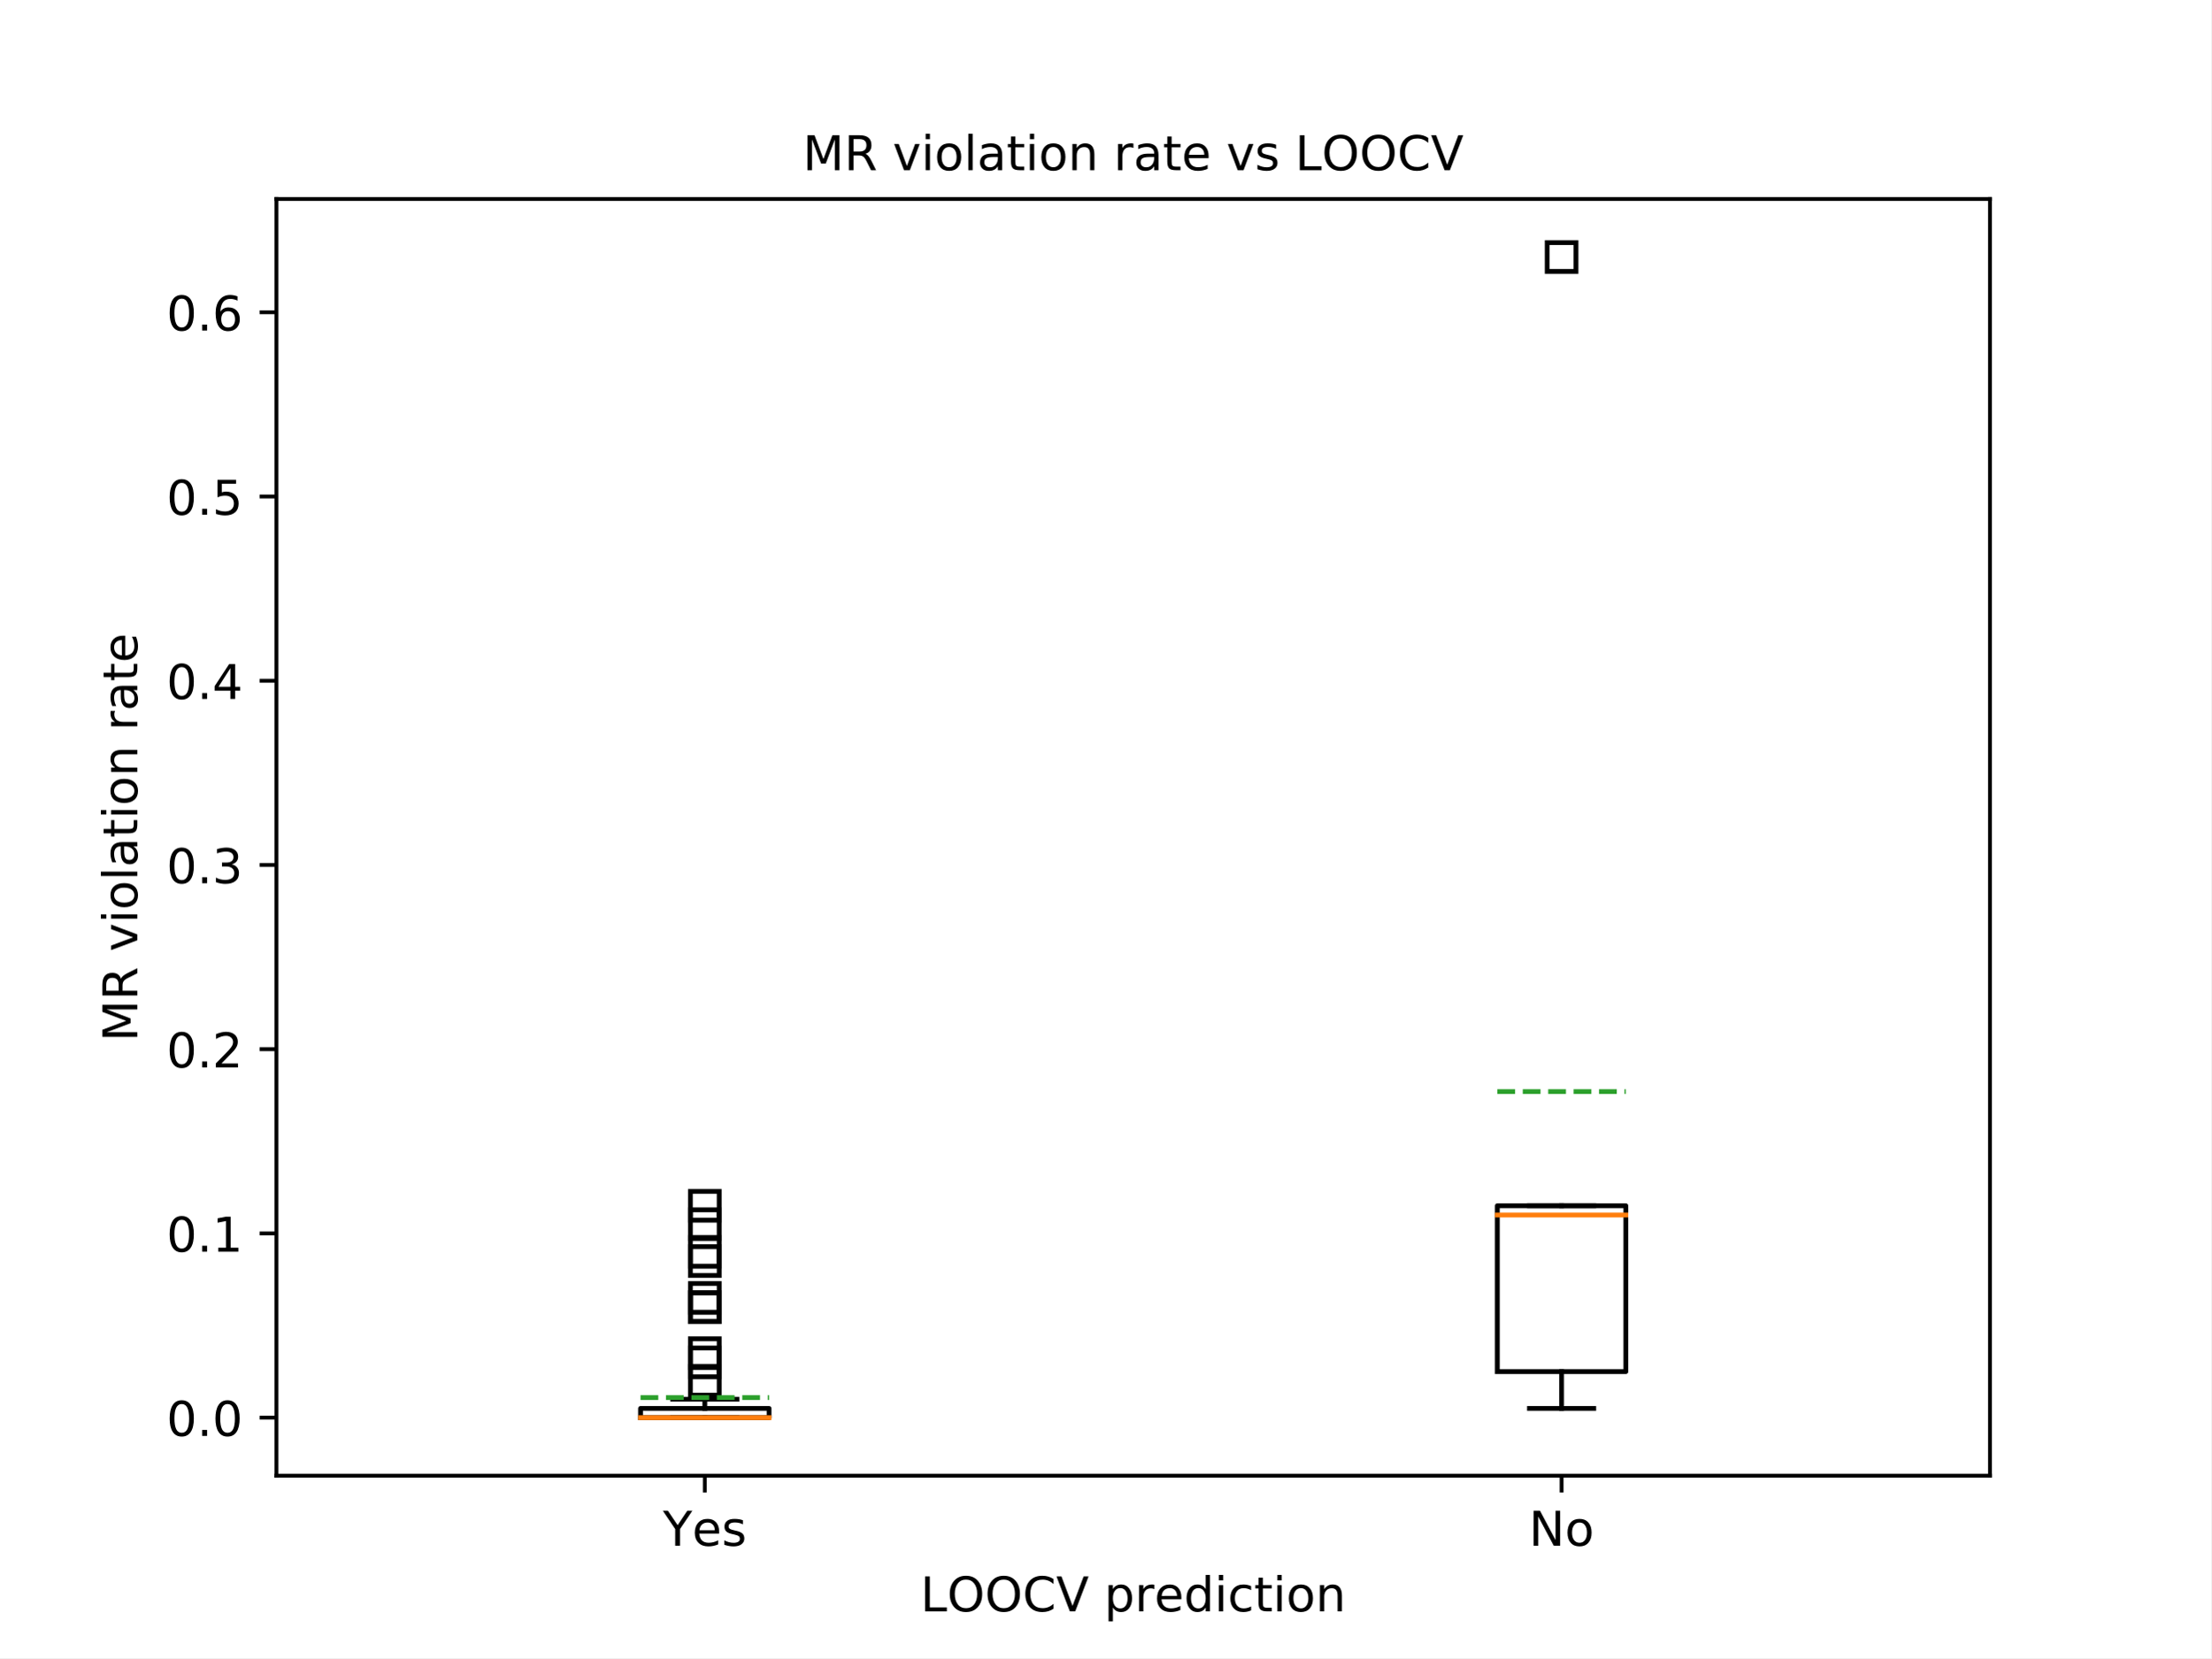
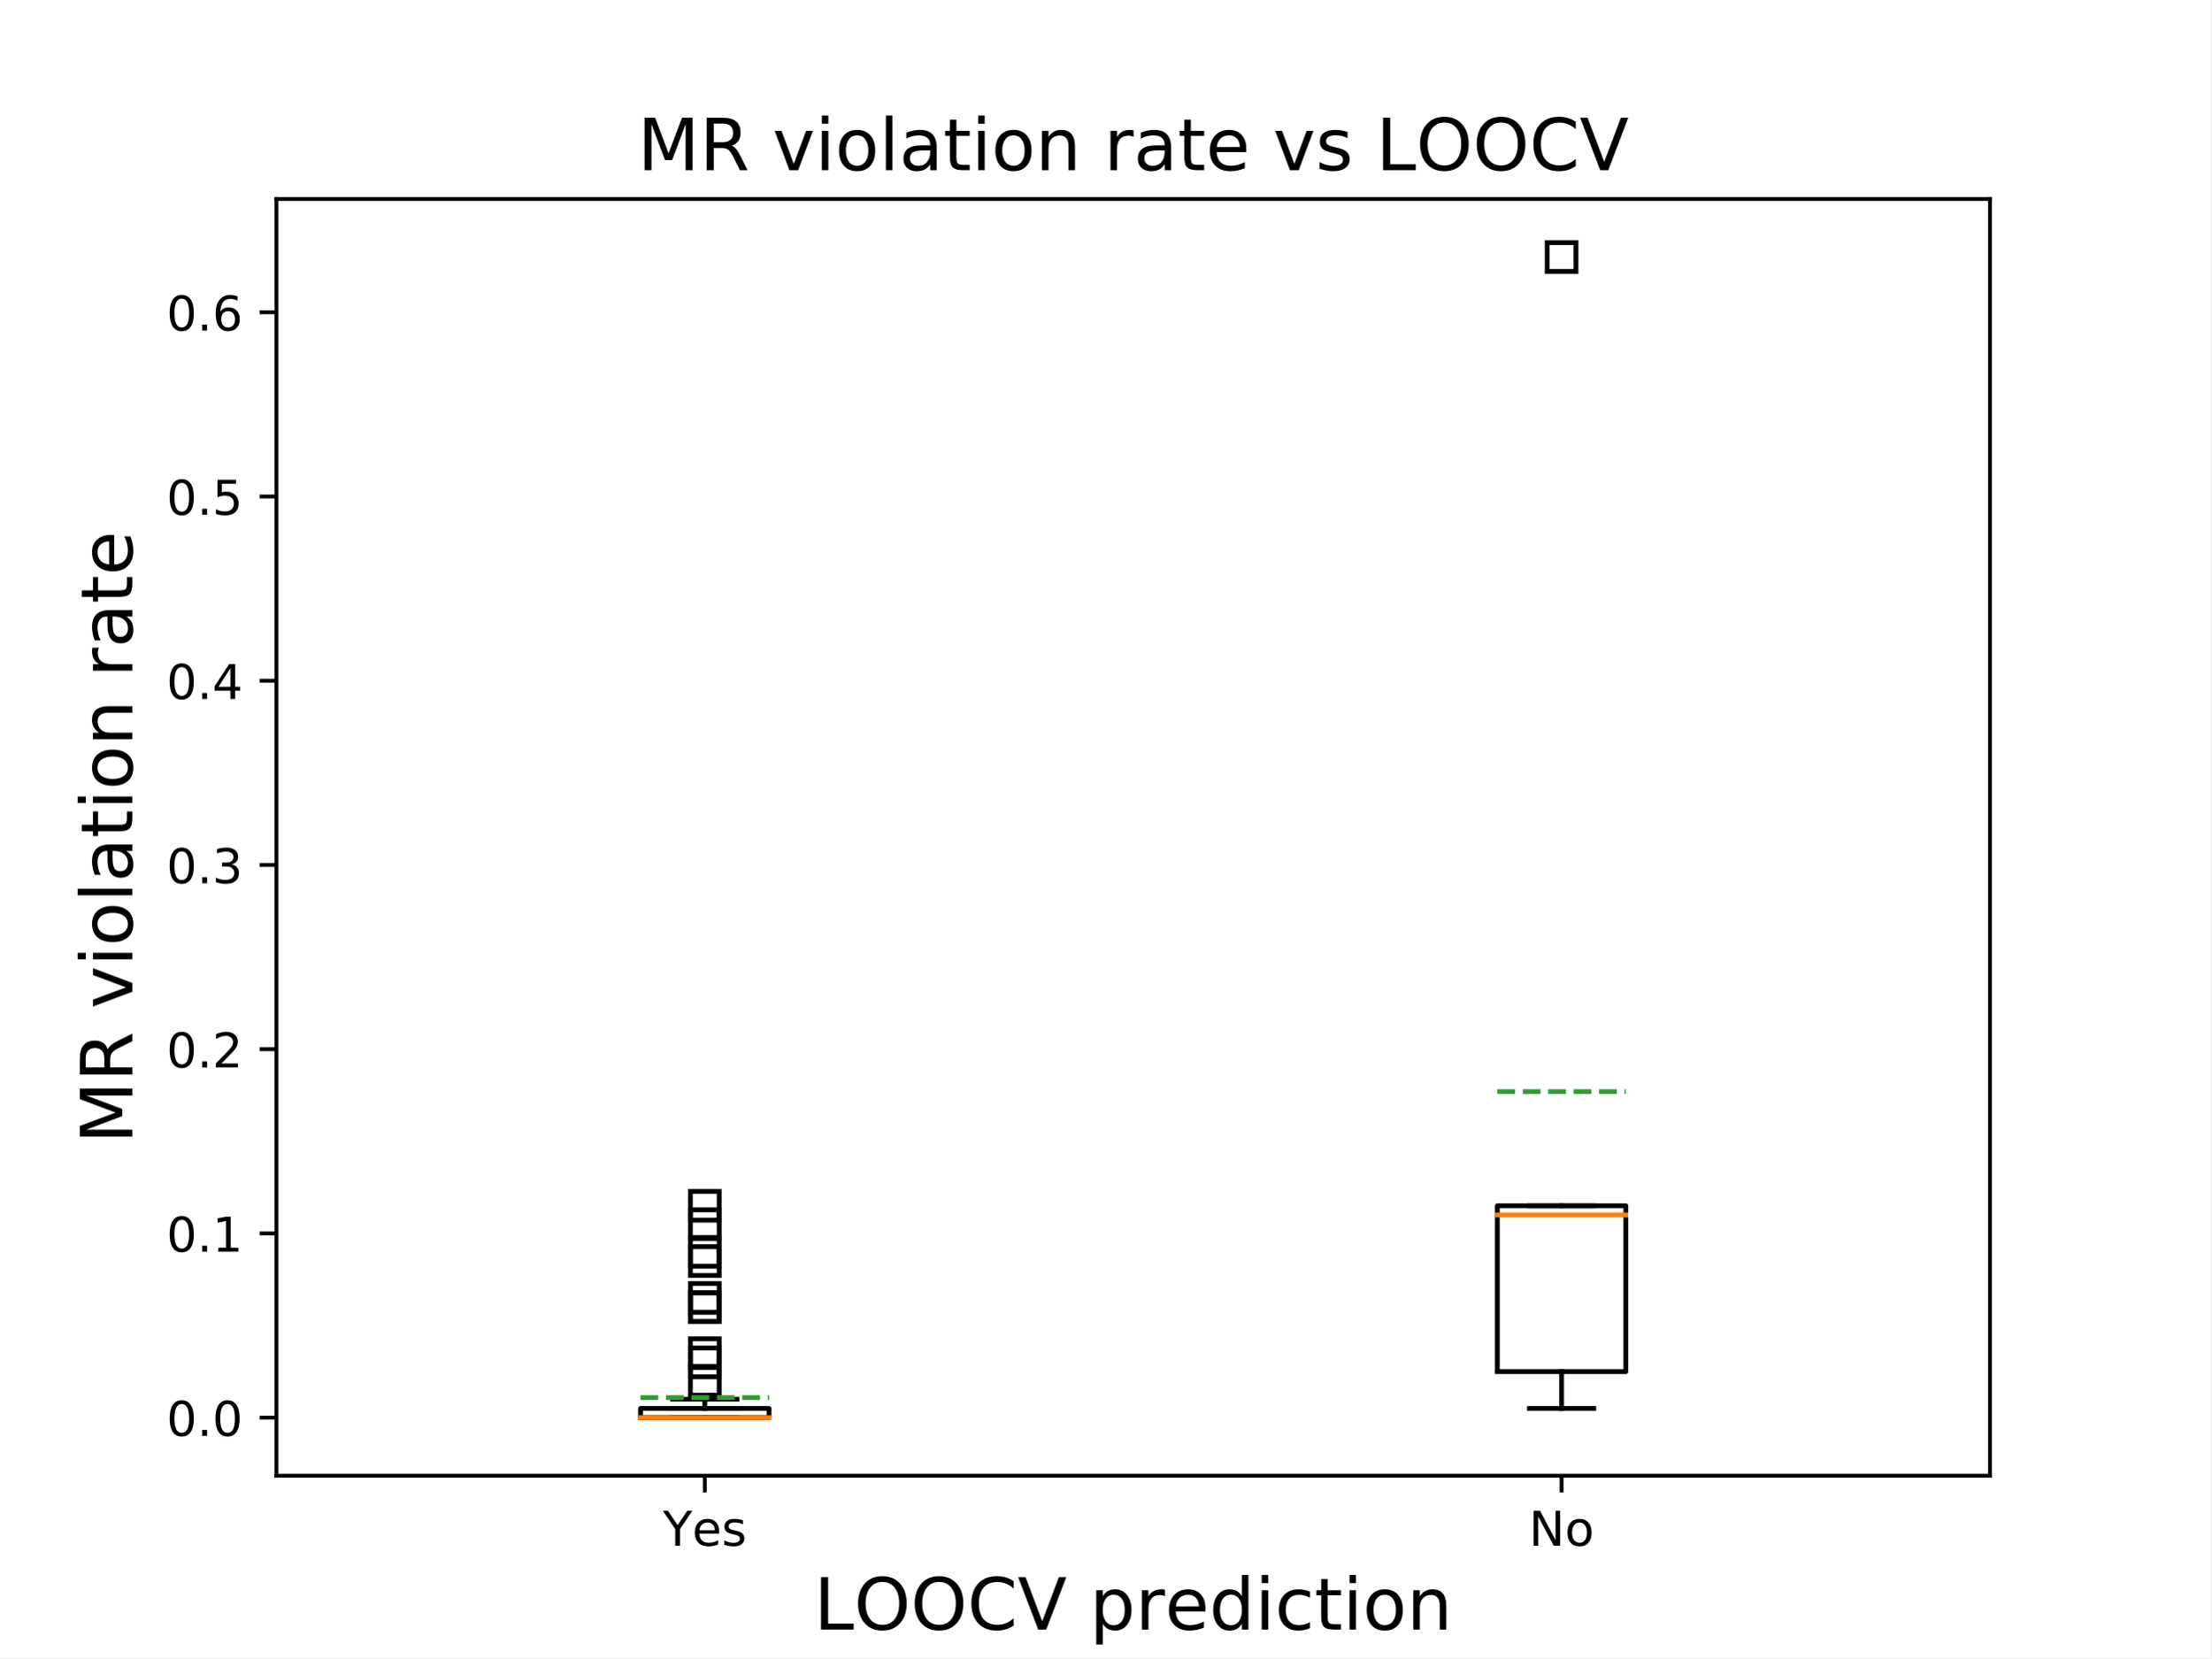
<svg xmlns="http://www.w3.org/2000/svg" xmlns:xlink="http://www.w3.org/1999/xlink" height="345.6pt" version="1.1" viewBox="0 0 460.8 345.6" width="460.8pt">
  <defs>
    <style type="text/css">
*{stroke-linecap:butt;stroke-linejoin:round;}
  </style>
  </defs>
  <g id="figure_1">
    <g id="patch_1">
      <path d="M 0 345.6  L 460.8 345.6  L 460.8 0  L 0 0  z " style="fill:#ffffff;" />
    </g>
    <g id="axes_1">
      <g id="patch_2">
        <path d="M 57.6 307.584  L 414.72 307.584  L 414.72 41.472  L 57.6 41.472  z " style="fill:#ffffff;" />
      </g>
      <g id="matplotlib.axis_1">
        <g id="xtick_1">
          <g id="line2d_1">
            <defs>
-               <path d="M 0 0  L 0 3.5  " id="m491b4ad032" style="stroke:#000000;stroke-width:0.8;" />
-             </defs>
-             <g>
-               <use style="stroke:#000000;stroke-width:0.8;" x="146.88" xlink:href="#m491b4ad032" y="307.584" />
+               <path d="M 0 0  L 0 3.5  " id="mc236a5f8e8" style="stroke:#000000;stroke-width:0.8;" />
+             </defs>
+             <g>
+               <use style="stroke:#000000;stroke-width:0.8;" x="146.88" xlink:href="#mc236a5f8e8" y="307.584" />
            </g>
          </g>
          <g id="text_1">
            <defs>
              <path d="M -0.203 72.906  L 10.406 72.906  L 30.609 42.922  L 50.688 72.906  L 61.281 72.906  L 35.5 34.719  L 35.5 0  L 25.594 0  L 25.594 34.719  z " id="DejaVuSans-89" />
              <path d="M 56.203 29.594  L 56.203 25.203  L 14.891 25.203  Q 15.484 15.922 20.484 11.062  Q 25.484 6.203 34.422 6.203  Q 39.594 6.203 44.453 7.469  Q 49.312 8.734 54.109 11.281  L 54.109 2.781  Q 49.266 0.734 44.188 -0.344  Q 39.109 -1.422 33.891 -1.422  Q 20.797 -1.422 13.156 6.188  Q 5.516 13.812 5.516 26.812  Q 5.516 40.234 12.766 48.109  Q 20.016 56 32.328 56  Q 43.359 56 49.781 48.891  Q 56.203 41.797 56.203 29.594  z M 47.219 32.234  Q 47.125 39.594 43.094 43.984  Q 39.062 48.391 32.422 48.391  Q 24.906 48.391 20.391 44.141  Q 15.875 39.891 15.188 32.172  z " id="DejaVuSans-101" />
              <path d="M 44.281 53.078  L 44.281 44.578  Q 40.484 46.531 36.375 47.5  Q 32.281 48.484 27.875 48.484  Q 21.188 48.484 17.844 46.438  Q 14.5 44.391 14.5 40.281  Q 14.5 37.156 16.891 35.375  Q 19.281 33.594 26.516 31.984  L 29.594 31.297  Q 39.156 29.25 43.188 25.516  Q 47.219 21.781 47.219 15.094  Q 47.219 7.469 41.188 3.016  Q 35.156 -1.422 24.609 -1.422  Q 20.219 -1.422 15.453 -0.562  Q 10.688 0.297 5.422 2  L 5.422 11.281  Q 10.406 8.688 15.234 7.391  Q 20.062 6.109 24.812 6.109  Q 31.156 6.109 34.562 8.281  Q 37.984 10.453 37.984 14.406  Q 37.984 18.062 35.516 20.016  Q 33.062 21.969 24.703 23.781  L 21.578 24.516  Q 13.234 26.266 9.516 29.906  Q 5.812 33.547 5.812 39.891  Q 5.812 47.609 11.281 51.797  Q 16.75 56 26.812 56  Q 31.781 56 36.172 55.266  Q 40.578 54.547 44.281 53.078  z " id="DejaVuSans-115" />
            </defs>
            <g transform="translate(138.155 322.1824)scale(0.1 -0.1)">
              <use xlink:href="#DejaVuSans-89" />
              <use x="60.881" xlink:href="#DejaVuSans-101" />
              <use x="122.404" xlink:href="#DejaVuSans-115" />
            </g>
          </g>
        </g>
        <g id="xtick_2">
          <g id="line2d_2">
            <g>
-               <use style="stroke:#000000;stroke-width:0.8;" x="325.44" xlink:href="#m491b4ad032" y="307.584" />
+               <use style="stroke:#000000;stroke-width:0.8;" x="325.44" xlink:href="#mc236a5f8e8" y="307.584" />
            </g>
          </g>
          <g id="text_2">
            <defs>
              <path d="M 9.812 72.906  L 23.094 72.906  L 55.422 11.922  L 55.422 72.906  L 64.984 72.906  L 64.984 0  L 51.703 0  L 19.391 60.984  L 19.391 0  L 9.812 0  z " id="DejaVuSans-78" />
              <path d="M 30.609 48.391  Q 23.391 48.391 19.188 42.75  Q 14.984 37.109 14.984 27.297  Q 14.984 17.484 19.156 11.844  Q 23.344 6.203 30.609 6.203  Q 37.797 6.203 41.984 11.859  Q 46.188 17.531 46.188 27.297  Q 46.188 37.016 41.984 42.703  Q 37.797 48.391 30.609 48.391  z M 30.609 56  Q 42.328 56 49.016 48.375  Q 55.719 40.766 55.719 27.297  Q 55.719 13.875 49.016 6.219  Q 42.328 -1.422 30.609 -1.422  Q 18.844 -1.422 12.172 6.219  Q 5.516 13.875 5.516 27.297  Q 5.516 40.766 12.172 48.375  Q 18.844 56 30.609 56  z " id="DejaVuSans-111" />
            </defs>
            <g transform="translate(318.64 322.1824)scale(0.1 -0.1)">
              <use xlink:href="#DejaVuSans-78" />
              <use x="74.805" xlink:href="#DejaVuSans-111" />
            </g>
          </g>
        </g>
        <g id="text_3">
          <defs>
            <path d="M 9.812 72.906  L 19.672 72.906  L 19.672 8.297  L 55.172 8.297  L 55.172 0  L 9.812 0  z " id="DejaVuSans-76" />
            <path d="M 39.406 66.219  Q 28.656 66.219 22.328 58.203  Q 16.016 50.203 16.016 36.375  Q 16.016 22.609 22.328 14.594  Q 28.656 6.594 39.406 6.594  Q 50.141 6.594 56.422 14.594  Q 62.703 22.609 62.703 36.375  Q 62.703 50.203 56.422 58.203  Q 50.141 66.219 39.406 66.219  z M 39.406 74.219  Q 54.734 74.219 63.906 63.938  Q 73.094 53.656 73.094 36.375  Q 73.094 19.141 63.906 8.859  Q 54.734 -1.422 39.406 -1.422  Q 24.031 -1.422 14.812 8.828  Q 5.609 19.094 5.609 36.375  Q 5.609 53.656 14.812 63.938  Q 24.031 74.219 39.406 74.219  z " id="DejaVuSans-79" />
            <path d="M 64.406 67.281  L 64.406 56.891  Q 59.422 61.531 53.781 63.812  Q 48.141 66.109 41.797 66.109  Q 29.297 66.109 22.656 58.469  Q 16.016 50.828 16.016 36.375  Q 16.016 21.969 22.656 14.328  Q 29.297 6.688 41.797 6.688  Q 48.141 6.688 53.781 8.984  Q 59.422 11.281 64.406 15.922  L 64.406 5.609  Q 59.234 2.094 53.438 0.328  Q 47.656 -1.422 41.219 -1.422  Q 24.656 -1.422 15.125 8.703  Q 5.609 18.844 5.609 36.375  Q 5.609 53.953 15.125 64.078  Q 24.656 74.219 41.219 74.219  Q 47.75 74.219 53.531 72.484  Q 59.328 70.75 64.406 67.281  z " id="DejaVuSans-67" />
            <path d="M 28.609 0  L 0.781 72.906  L 11.078 72.906  L 34.188 11.531  L 57.328 72.906  L 67.578 72.906  L 39.797 0  z " id="DejaVuSans-86" />
            <path id="DejaVuSans-32" />
            <path d="M 18.109 8.203  L 18.109 -20.797  L 9.078 -20.797  L 9.078 54.688  L 18.109 54.688  L 18.109 46.391  Q 20.953 51.266 25.266 53.625  Q 29.594 56 35.594 56  Q 45.562 56 51.781 48.094  Q 58.016 40.188 58.016 27.297  Q 58.016 14.406 51.781 6.484  Q 45.562 -1.422 35.594 -1.422  Q 29.594 -1.422 25.266 0.953  Q 20.953 3.328 18.109 8.203  z M 48.688 27.297  Q 48.688 37.203 44.609 42.844  Q 40.531 48.484 33.406 48.484  Q 26.266 48.484 22.188 42.844  Q 18.109 37.203 18.109 27.297  Q 18.109 17.391 22.188 11.75  Q 26.266 6.109 33.406 6.109  Q 40.531 6.109 44.609 11.75  Q 48.688 17.391 48.688 27.297  z " id="DejaVuSans-112" />
            <path d="M 41.109 46.297  Q 39.594 47.172 37.812 47.578  Q 36.031 48 33.891 48  Q 26.266 48 22.188 43.047  Q 18.109 38.094 18.109 28.812  L 18.109 0  L 9.078 0  L 9.078 54.688  L 18.109 54.688  L 18.109 46.188  Q 20.953 51.172 25.484 53.578  Q 30.031 56 36.531 56  Q 37.453 56 38.578 55.875  Q 39.703 55.766 41.062 55.516  z " id="DejaVuSans-114" />
            <path d="M 45.406 46.391  L 45.406 75.984  L 54.391 75.984  L 54.391 0  L 45.406 0  L 45.406 8.203  Q 42.578 3.328 38.25 0.953  Q 33.938 -1.422 27.875 -1.422  Q 17.969 -1.422 11.734 6.484  Q 5.516 14.406 5.516 27.297  Q 5.516 40.188 11.734 48.094  Q 17.969 56 27.875 56  Q 33.938 56 38.25 53.625  Q 42.578 51.266 45.406 46.391  z M 14.797 27.297  Q 14.797 17.391 18.875 11.75  Q 22.953 6.109 30.078 6.109  Q 37.203 6.109 41.297 11.75  Q 45.406 17.391 45.406 27.297  Q 45.406 37.203 41.297 42.844  Q 37.203 48.484 30.078 48.484  Q 22.953 48.484 18.875 42.844  Q 14.797 37.203 14.797 27.297  z " id="DejaVuSans-100" />
            <path d="M 9.422 54.688  L 18.406 54.688  L 18.406 0  L 9.422 0  z M 9.422 75.984  L 18.406 75.984  L 18.406 64.594  L 9.422 64.594  z " id="DejaVuSans-105" />
            <path d="M 48.781 52.594  L 48.781 44.188  Q 44.969 46.297 41.141 47.344  Q 37.312 48.391 33.406 48.391  Q 24.656 48.391 19.812 42.844  Q 14.984 37.312 14.984 27.297  Q 14.984 17.281 19.812 11.734  Q 24.656 6.203 33.406 6.203  Q 37.312 6.203 41.141 7.25  Q 44.969 8.297 48.781 10.406  L 48.781 2.094  Q 45.016 0.344 40.984 -0.531  Q 36.969 -1.422 32.422 -1.422  Q 20.062 -1.422 12.781 6.344  Q 5.516 14.109 5.516 27.297  Q 5.516 40.672 12.859 48.328  Q 20.219 56 33.016 56  Q 37.156 56 41.109 55.141  Q 45.062 54.297 48.781 52.594  z " id="DejaVuSans-99" />
            <path d="M 18.312 70.219  L 18.312 54.688  L 36.812 54.688  L 36.812 47.703  L 18.312 47.703  L 18.312 18.016  Q 18.312 11.328 20.141 9.422  Q 21.969 7.516 27.594 7.516  L 36.812 7.516  L 36.812 0  L 27.594 0  Q 17.188 0 13.234 3.875  Q 9.281 7.766 9.281 18.016  L 9.281 47.703  L 2.688 47.703  L 2.688 54.688  L 9.281 54.688  L 9.281 70.219  z " id="DejaVuSans-116" />
            <path d="M 54.891 33.016  L 54.891 0  L 45.906 0  L 45.906 32.719  Q 45.906 40.484 42.875 44.328  Q 39.844 48.188 33.797 48.188  Q 26.516 48.188 22.312 43.547  Q 18.109 38.922 18.109 30.906  L 18.109 0  L 9.078 0  L 9.078 54.688  L 18.109 54.688  L 18.109 46.188  Q 21.344 51.125 25.703 53.562  Q 30.078 56 35.797 56  Q 45.219 56 50.047 50.172  Q 54.891 44.344 54.891 33.016  z " id="DejaVuSans-110" />
          </defs>
-           <g transform="translate(191.8092 335.8606)scale(0.1 -0.1)">
+           <g transform="translate(169.6338 339.6598)scale(0.15 -0.15)">
            <use xlink:href="#DejaVuSans-76" />
            <use x="55.666" xlink:href="#DejaVuSans-79" />
            <use x="134.377" xlink:href="#DejaVuSans-79" />
            <use x="213.088" xlink:href="#DejaVuSans-67" />
            <use x="282.912" xlink:href="#DejaVuSans-86" />
            <use x="351.32" xlink:href="#DejaVuSans-32" />
            <use x="383.107" xlink:href="#DejaVuSans-112" />
            <use x="446.584" xlink:href="#DejaVuSans-114" />
            <use x="487.666" xlink:href="#DejaVuSans-101" />
            <use x="549.189" xlink:href="#DejaVuSans-100" />
            <use x="612.666" xlink:href="#DejaVuSans-105" />
            <use x="640.449" xlink:href="#DejaVuSans-99" />
            <use x="695.43" xlink:href="#DejaVuSans-116" />
            <use x="734.639" xlink:href="#DejaVuSans-105" />
            <use x="762.422" xlink:href="#DejaVuSans-111" />
            <use x="823.604" xlink:href="#DejaVuSans-110" />
          </g>
        </g>
      </g>
      <g id="matplotlib.axis_2">
        <g id="ytick_1">
          <g id="line2d_3">
            <defs>
-               <path d="M 0 0  L -3.5 0  " id="mc7af48f644" style="stroke:#000000;stroke-width:0.8;" />
-             </defs>
-             <g>
-               <use style="stroke:#000000;stroke-width:0.8;" x="57.6" xlink:href="#mc7af48f644" y="295.488" />
+               <path d="M 0 0  L -3.5 0  " id="m93e08df330" style="stroke:#000000;stroke-width:0.8;" />
+             </defs>
+             <g>
+               <use style="stroke:#000000;stroke-width:0.8;" x="57.6" xlink:href="#m93e08df330" y="295.488" />
            </g>
          </g>
          <g id="text_4">
            <defs>
              <path d="M 31.781 66.406  Q 24.172 66.406 20.328 58.906  Q 16.5 51.422 16.5 36.375  Q 16.5 21.391 20.328 13.891  Q 24.172 6.391 31.781 6.391  Q 39.453 6.391 43.281 13.891  Q 47.125 21.391 47.125 36.375  Q 47.125 51.422 43.281 58.906  Q 39.453 66.406 31.781 66.406  z M 31.781 74.219  Q 44.047 74.219 50.516 64.516  Q 56.984 54.828 56.984 36.375  Q 56.984 17.969 50.516 8.266  Q 44.047 -1.422 31.781 -1.422  Q 19.531 -1.422 13.062 8.266  Q 6.594 17.969 6.594 36.375  Q 6.594 54.828 13.062 64.516  Q 19.531 74.219 31.781 74.219  z " id="DejaVuSans-48" />
              <path d="M 10.688 12.406  L 21 12.406  L 21 0  L 10.688 0  z " id="DejaVuSans-46" />
            </defs>
            <g transform="translate(34.69687 299.2872)scale(0.1 -0.1)">
              <use xlink:href="#DejaVuSans-48" />
              <use x="63.623" xlink:href="#DejaVuSans-46" />
              <use x="95.41" xlink:href="#DejaVuSans-48" />
            </g>
          </g>
        </g>
        <g id="ytick_2">
          <g id="line2d_4">
            <g>
-               <use style="stroke:#000000;stroke-width:0.8;" x="57.6" xlink:href="#mc7af48f644" y="257.088" />
+               <use style="stroke:#000000;stroke-width:0.8;" x="57.6" xlink:href="#m93e08df330" y="257.088" />
            </g>
          </g>
          <g id="text_5">
            <defs>
              <path d="M 12.406 8.297  L 28.516 8.297  L 28.516 63.922  L 10.984 60.406  L 10.984 69.391  L 28.422 72.906  L 38.281 72.906  L 38.281 8.297  L 54.391 8.297  L 54.391 0  L 12.406 0  z " id="DejaVuSans-49" />
            </defs>
            <g transform="translate(34.69687 260.8872)scale(0.1 -0.1)">
              <use xlink:href="#DejaVuSans-48" />
              <use x="63.623" xlink:href="#DejaVuSans-46" />
              <use x="95.41" xlink:href="#DejaVuSans-49" />
            </g>
          </g>
        </g>
        <g id="ytick_3">
          <g id="line2d_5">
            <g>
-               <use style="stroke:#000000;stroke-width:0.8;" x="57.6" xlink:href="#mc7af48f644" y="218.688" />
+               <use style="stroke:#000000;stroke-width:0.8;" x="57.6" xlink:href="#m93e08df330" y="218.688" />
            </g>
          </g>
          <g id="text_6">
            <defs>
              <path d="M 19.188 8.297  L 53.609 8.297  L 53.609 0  L 7.328 0  L 7.328 8.297  Q 12.938 14.109 22.625 23.891  Q 32.328 33.688 34.812 36.531  Q 39.547 41.844 41.422 45.531  Q 43.312 49.219 43.312 52.781  Q 43.312 58.594 39.234 62.25  Q 35.156 65.922 28.609 65.922  Q 23.969 65.922 18.812 64.312  Q 13.672 62.703 7.812 59.422  L 7.812 69.391  Q 13.766 71.781 18.938 73  Q 24.125 74.219 28.422 74.219  Q 39.75 74.219 46.484 68.547  Q 53.219 62.891 53.219 53.422  Q 53.219 48.922 51.531 44.891  Q 49.859 40.875 45.406 35.406  Q 44.188 33.984 37.641 27.219  Q 31.109 20.453 19.188 8.297  z " id="DejaVuSans-50" />
            </defs>
            <g transform="translate(34.69687 222.4872)scale(0.1 -0.1)">
              <use xlink:href="#DejaVuSans-48" />
              <use x="63.623" xlink:href="#DejaVuSans-46" />
              <use x="95.41" xlink:href="#DejaVuSans-50" />
            </g>
          </g>
        </g>
        <g id="ytick_4">
          <g id="line2d_6">
            <g>
-               <use style="stroke:#000000;stroke-width:0.8;" x="57.6" xlink:href="#mc7af48f644" y="180.288" />
+               <use style="stroke:#000000;stroke-width:0.8;" x="57.6" xlink:href="#m93e08df330" y="180.288" />
            </g>
          </g>
          <g id="text_7">
            <defs>
              <path d="M 40.578 39.312  Q 47.656 37.797 51.625 33  Q 55.609 28.219 55.609 21.188  Q 55.609 10.406 48.188 4.484  Q 40.766 -1.422 27.094 -1.422  Q 22.516 -1.422 17.656 -0.516  Q 12.797 0.391 7.625 2.203  L 7.625 11.719  Q 11.719 9.328 16.594 8.109  Q 21.484 6.891 26.812 6.891  Q 36.078 6.891 40.938 10.547  Q 45.797 14.203 45.797 21.188  Q 45.797 27.641 41.281 31.266  Q 36.766 34.906 28.719 34.906  L 20.219 34.906  L 20.219 43.016  L 29.109 43.016  Q 36.375 43.016 40.234 45.922  Q 44.094 48.828 44.094 54.297  Q 44.094 59.906 40.109 62.906  Q 36.141 65.922 28.719 65.922  Q 24.656 65.922 20.016 65.031  Q 15.375 64.156 9.812 62.312  L 9.812 71.094  Q 15.438 72.656 20.344 73.438  Q 25.25 74.219 29.594 74.219  Q 40.828 74.219 47.359 69.109  Q 53.906 64.016 53.906 55.328  Q 53.906 49.266 50.438 45.094  Q 46.969 40.922 40.578 39.312  z " id="DejaVuSans-51" />
            </defs>
            <g transform="translate(34.69687 184.0872)scale(0.1 -0.1)">
              <use xlink:href="#DejaVuSans-48" />
              <use x="63.623" xlink:href="#DejaVuSans-46" />
              <use x="95.41" xlink:href="#DejaVuSans-51" />
            </g>
          </g>
        </g>
        <g id="ytick_5">
          <g id="line2d_7">
            <g>
-               <use style="stroke:#000000;stroke-width:0.8;" x="57.6" xlink:href="#mc7af48f644" y="141.888" />
+               <use style="stroke:#000000;stroke-width:0.8;" x="57.6" xlink:href="#m93e08df330" y="141.888" />
            </g>
          </g>
          <g id="text_8">
            <defs>
              <path d="M 37.797 64.312  L 12.891 25.391  L 37.797 25.391  z M 35.203 72.906  L 47.609 72.906  L 47.609 25.391  L 58.016 25.391  L 58.016 17.188  L 47.609 17.188  L 47.609 0  L 37.797 0  L 37.797 17.188  L 4.891 17.188  L 4.891 26.703  z " id="DejaVuSans-52" />
            </defs>
            <g transform="translate(34.69687 145.6872)scale(0.1 -0.1)">
              <use xlink:href="#DejaVuSans-48" />
              <use x="63.623" xlink:href="#DejaVuSans-46" />
              <use x="95.41" xlink:href="#DejaVuSans-52" />
            </g>
          </g>
        </g>
        <g id="ytick_6">
          <g id="line2d_8">
            <g>
-               <use style="stroke:#000000;stroke-width:0.8;" x="57.6" xlink:href="#mc7af48f644" y="103.488" />
+               <use style="stroke:#000000;stroke-width:0.8;" x="57.6" xlink:href="#m93e08df330" y="103.488" />
            </g>
          </g>
          <g id="text_9">
            <defs>
              <path d="M 10.797 72.906  L 49.516 72.906  L 49.516 64.594  L 19.828 64.594  L 19.828 46.734  Q 21.969 47.469 24.109 47.828  Q 26.266 48.188 28.422 48.188  Q 40.625 48.188 47.75 41.5  Q 54.891 34.812 54.891 23.391  Q 54.891 11.625 47.562 5.094  Q 40.234 -1.422 26.906 -1.422  Q 22.312 -1.422 17.547 -0.641  Q 12.797 0.141 7.719 1.703  L 7.719 11.625  Q 12.109 9.234 16.797 8.062  Q 21.484 6.891 26.703 6.891  Q 35.156 6.891 40.078 11.328  Q 45.016 15.766 45.016 23.391  Q 45.016 31 40.078 35.438  Q 35.156 39.891 26.703 39.891  Q 22.75 39.891 18.812 39.016  Q 14.891 38.141 10.797 36.281  z " id="DejaVuSans-53" />
            </defs>
            <g transform="translate(34.69687 107.2872)scale(0.1 -0.1)">
              <use xlink:href="#DejaVuSans-48" />
              <use x="63.623" xlink:href="#DejaVuSans-46" />
              <use x="95.41" xlink:href="#DejaVuSans-53" />
            </g>
          </g>
        </g>
        <g id="ytick_7">
          <g id="line2d_9">
            <g>
-               <use style="stroke:#000000;stroke-width:0.8;" x="57.6" xlink:href="#mc7af48f644" y="65.088" />
+               <use style="stroke:#000000;stroke-width:0.8;" x="57.6" xlink:href="#m93e08df330" y="65.088" />
            </g>
          </g>
          <g id="text_10">
            <defs>
              <path d="M 33.016 40.375  Q 26.375 40.375 22.484 35.828  Q 18.609 31.297 18.609 23.391  Q 18.609 15.531 22.484 10.953  Q 26.375 6.391 33.016 6.391  Q 39.656 6.391 43.531 10.953  Q 47.406 15.531 47.406 23.391  Q 47.406 31.297 43.531 35.828  Q 39.656 40.375 33.016 40.375  z M 52.594 71.297  L 52.594 62.312  Q 48.875 64.062 45.094 64.984  Q 41.312 65.922 37.594 65.922  Q 27.828 65.922 22.672 59.328  Q 17.531 52.734 16.797 39.406  Q 19.672 43.656 24.016 45.922  Q 28.375 48.188 33.594 48.188  Q 44.578 48.188 50.953 41.516  Q 57.328 34.859 57.328 23.391  Q 57.328 12.156 50.688 5.359  Q 44.047 -1.422 33.016 -1.422  Q 20.359 -1.422 13.672 8.266  Q 6.984 17.969 6.984 36.375  Q 6.984 53.656 15.188 63.938  Q 23.391 74.219 37.203 74.219  Q 40.922 74.219 44.703 73.484  Q 48.484 72.75 52.594 71.297  z " id="DejaVuSans-54" />
            </defs>
            <g transform="translate(34.69687 68.88722)scale(0.1 -0.1)">
              <use xlink:href="#DejaVuSans-48" />
              <use x="63.623" xlink:href="#DejaVuSans-46" />
              <use x="95.41" xlink:href="#DejaVuSans-54" />
            </g>
          </g>
        </g>
        <g id="text_11">
          <defs>
            <path d="M 9.812 72.906  L 24.516 72.906  L 43.109 23.297  L 61.812 72.906  L 76.516 72.906  L 76.516 0  L 66.891 0  L 66.891 64.016  L 48.094 14.016  L 38.188 14.016  L 19.391 64.016  L 19.391 0  L 9.812 0  z " id="DejaVuSans-77" />
            <path d="M 44.391 34.188  Q 47.562 33.109 50.562 29.594  Q 53.562 26.078 56.594 19.922  L 66.609 0  L 56 0  L 46.688 18.703  Q 43.062 26.031 39.672 28.422  Q 36.281 30.812 30.422 30.812  L 19.672 30.812  L 19.672 0  L 9.812 0  L 9.812 72.906  L 32.078 72.906  Q 44.578 72.906 50.734 67.672  Q 56.891 62.453 56.891 51.906  Q 56.891 45.016 53.688 40.469  Q 50.484 35.938 44.391 34.188  z M 19.672 64.797  L 19.672 38.922  L 32.078 38.922  Q 39.203 38.922 42.844 42.219  Q 46.484 45.516 46.484 51.906  Q 46.484 58.297 42.844 61.547  Q 39.203 64.797 32.078 64.797  z " id="DejaVuSans-82" />
            <path d="M 2.984 54.688  L 12.5 54.688  L 29.594 8.797  L 46.688 54.688  L 56.203 54.688  L 35.688 0  L 23.484 0  z " id="DejaVuSans-118" />
            <path d="M 9.422 75.984  L 18.406 75.984  L 18.406 0  L 9.422 0  z " id="DejaVuSans-108" />
            <path d="M 34.281 27.484  Q 23.391 27.484 19.188 25  Q 14.984 22.516 14.984 16.5  Q 14.984 11.719 18.141 8.906  Q 21.297 6.109 26.703 6.109  Q 34.188 6.109 38.703 11.406  Q 43.219 16.703 43.219 25.484  L 43.219 27.484  z M 52.203 31.203  L 52.203 0  L 43.219 0  L 43.219 8.297  Q 40.141 3.328 35.547 0.953  Q 30.953 -1.422 24.312 -1.422  Q 15.922 -1.422 10.953 3.297  Q 6 8.016 6 15.922  Q 6 25.141 12.172 29.828  Q 18.359 34.516 30.609 34.516  L 43.219 34.516  L 43.219 35.406  Q 43.219 41.609 39.141 45  Q 35.062 48.391 27.688 48.391  Q 23 48.391 18.547 47.266  Q 14.109 46.141 10.016 43.891  L 10.016 52.203  Q 14.938 54.109 19.578 55.047  Q 24.219 56 28.609 56  Q 40.484 56 46.344 49.844  Q 52.203 43.703 52.203 31.203  z " id="DejaVuSans-97" />
          </defs>
-           <g transform="translate(28.61719 217.0889)rotate(-90)scale(0.1 -0.1)">
+           <g transform="translate(27.57734 238.3694)rotate(-90)scale(0.15 -0.15)">
            <use xlink:href="#DejaVuSans-77" />
            <use x="86.279" xlink:href="#DejaVuSans-82" />
            <use x="155.762" xlink:href="#DejaVuSans-32" />
            <use x="187.549" xlink:href="#DejaVuSans-118" />
            <use x="246.729" xlink:href="#DejaVuSans-105" />
            <use x="274.512" xlink:href="#DejaVuSans-111" />
            <use x="335.693" xlink:href="#DejaVuSans-108" />
            <use x="363.477" xlink:href="#DejaVuSans-97" />
            <use x="424.756" xlink:href="#DejaVuSans-116" />
            <use x="463.965" xlink:href="#DejaVuSans-105" />
            <use x="491.748" xlink:href="#DejaVuSans-111" />
            <use x="552.93" xlink:href="#DejaVuSans-110" />
            <use x="616.309" xlink:href="#DejaVuSans-32" />
            <use x="648.096" xlink:href="#DejaVuSans-114" />
            <use x="689.209" xlink:href="#DejaVuSans-97" />
            <use x="750.488" xlink:href="#DejaVuSans-116" />
            <use x="789.697" xlink:href="#DejaVuSans-101" />
          </g>
        </g>
      </g>
      <g id="line2d_10">
-         <path clip-path="url(#p9c3e8bdcb1)" d="M 133.488 295.488  L 160.272 295.488  L 160.272 293.568  L 133.488 293.568  L 133.488 295.488  " style="fill:none;stroke:#000000;stroke-linecap:square;" />
+         <path clip-path="url(#p9df407656d)" d="M 133.488 295.488  L 160.272 295.488  L 160.272 293.568  L 133.488 293.568  L 133.488 295.488  " style="fill:none;stroke:#000000;stroke-linecap:square;" />
      </g>
      <g id="line2d_11">
-         <path clip-path="url(#p9c3e8bdcb1)" d="M 146.88 295.488  L 146.88 295.488  " style="fill:none;stroke:#000000;stroke-linecap:square;" />
+         <path clip-path="url(#p9df407656d)" d="M 146.88 295.488  L 146.88 295.488  " style="fill:none;stroke:#000000;stroke-linecap:square;" />
      </g>
      <g id="line2d_12">
-         <path clip-path="url(#p9c3e8bdcb1)" d="M 146.88 293.568  L 146.88 291.648  " style="fill:none;stroke:#000000;stroke-linecap:square;" />
+         <path clip-path="url(#p9df407656d)" d="M 146.88 293.568  L 146.88 291.648  " style="fill:none;stroke:#000000;stroke-linecap:square;" />
      </g>
      <g id="line2d_13">
-         <path clip-path="url(#p9c3e8bdcb1)" d="M 140.184 295.488  L 153.576 295.488  " style="fill:none;stroke:#000000;stroke-linecap:square;" />
+         <path clip-path="url(#p9df407656d)" d="M 140.184 295.488  L 153.576 295.488  " style="fill:none;stroke:#000000;stroke-linecap:square;" />
      </g>
      <g id="line2d_14">
-         <path clip-path="url(#p9c3e8bdcb1)" d="M 140.184 291.648  L 153.576 291.648  " style="fill:none;stroke:#000000;stroke-linecap:square;" />
+         <path clip-path="url(#p9df407656d)" d="M 140.184 291.648  L 153.576 291.648  " style="fill:none;stroke:#000000;stroke-linecap:square;" />
      </g>
      <g id="line2d_15">
        <defs>
-           <path d="M -3 3  L 3 3  L 3 -3  L -3 -3  z " id="m7ab902f7da" style="stroke:#000000;stroke-linejoin:miter;" />
+           <path d="M -3 3  L 3 3  L 3 -3  L -3 -3  z " id="me176f55ab8" style="stroke:#000000;stroke-linejoin:miter;" />
        </defs>
-         <g clip-path="url(#p9c3e8bdcb1)">
-           <use style="fill-opacity:0;stroke:#000000;stroke-linejoin:miter;" x="146.88" xlink:href="#m7ab902f7da" y="282.048" />
-           <use style="fill-opacity:0;stroke:#000000;stroke-linejoin:miter;" x="146.88" xlink:href="#m7ab902f7da" y="272.448" />
-           <use style="fill-opacity:0;stroke:#000000;stroke-linejoin:miter;" x="146.88" xlink:href="#m7ab902f7da" y="251.328" />
-           <use style="fill-opacity:0;stroke:#000000;stroke-linejoin:miter;" x="146.88" xlink:href="#m7ab902f7da" y="262.848" />
-           <use style="fill-opacity:0;stroke:#000000;stroke-linejoin:miter;" x="146.88" xlink:href="#m7ab902f7da" y="287.808" />
-           <use style="fill-opacity:0;stroke:#000000;stroke-linejoin:miter;" x="146.88" xlink:href="#m7ab902f7da" y="255.168" />
-           <use style="fill-opacity:0;stroke:#000000;stroke-linejoin:miter;" x="146.88" xlink:href="#m7ab902f7da" y="283.968" />
-           <use style="fill-opacity:0;stroke:#000000;stroke-linejoin:miter;" x="146.88" xlink:href="#m7ab902f7da" y="270.528" />
-           <use style="fill-opacity:0;stroke:#000000;stroke-linejoin:miter;" x="146.88" xlink:href="#m7ab902f7da" y="272.448" />
-           <use style="fill-opacity:0;stroke:#000000;stroke-linejoin:miter;" x="146.88" xlink:href="#m7ab902f7da" y="260.928" />
+         <g clip-path="url(#p9df407656d)">
+           <use style="fill-opacity:0;stroke:#000000;stroke-linejoin:miter;" x="146.88" xlink:href="#me176f55ab8" y="282.048" />
+           <use style="fill-opacity:0;stroke:#000000;stroke-linejoin:miter;" x="146.88" xlink:href="#me176f55ab8" y="272.448" />
+           <use style="fill-opacity:0;stroke:#000000;stroke-linejoin:miter;" x="146.88" xlink:href="#me176f55ab8" y="251.328" />
+           <use style="fill-opacity:0;stroke:#000000;stroke-linejoin:miter;" x="146.88" xlink:href="#me176f55ab8" y="262.848" />
+           <use style="fill-opacity:0;stroke:#000000;stroke-linejoin:miter;" x="146.88" xlink:href="#me176f55ab8" y="287.808" />
+           <use style="fill-opacity:0;stroke:#000000;stroke-linejoin:miter;" x="146.88" xlink:href="#me176f55ab8" y="255.168" />
+           <use style="fill-opacity:0;stroke:#000000;stroke-linejoin:miter;" x="146.88" xlink:href="#me176f55ab8" y="283.968" />
+           <use style="fill-opacity:0;stroke:#000000;stroke-linejoin:miter;" x="146.88" xlink:href="#me176f55ab8" y="270.528" />
+           <use style="fill-opacity:0;stroke:#000000;stroke-linejoin:miter;" x="146.88" xlink:href="#me176f55ab8" y="272.448" />
+           <use style="fill-opacity:0;stroke:#000000;stroke-linejoin:miter;" x="146.88" xlink:href="#me176f55ab8" y="260.928" />
        </g>
      </g>
      <g id="line2d_16">
-         <path clip-path="url(#p9c3e8bdcb1)" d="M 312.048 285.888  L 338.832 285.888  L 338.832 251.328  L 312.048 251.328  L 312.048 285.888  " style="fill:none;stroke:#000000;stroke-linecap:square;" />
+         <path clip-path="url(#p9df407656d)" d="M 312.048 285.888  L 338.832 285.888  L 338.832 251.328  L 312.048 251.328  L 312.048 285.888  " style="fill:none;stroke:#000000;stroke-linecap:square;" />
      </g>
      <g id="line2d_17">
-         <path clip-path="url(#p9c3e8bdcb1)" d="M 325.44 285.888  L 325.44 293.568  " style="fill:none;stroke:#000000;stroke-linecap:square;" />
+         <path clip-path="url(#p9df407656d)" d="M 325.44 285.888  L 325.44 293.568  " style="fill:none;stroke:#000000;stroke-linecap:square;" />
      </g>
      <g id="line2d_18">
-         <path clip-path="url(#p9c3e8bdcb1)" d="M 325.44 251.328  L 325.44 251.328  " style="fill:none;stroke:#000000;stroke-linecap:square;" />
+         <path clip-path="url(#p9df407656d)" d="M 325.44 251.328  L 325.44 251.328  " style="fill:none;stroke:#000000;stroke-linecap:square;" />
      </g>
      <g id="line2d_19">
-         <path clip-path="url(#p9c3e8bdcb1)" d="M 318.744 293.568  L 332.136 293.568  " style="fill:none;stroke:#000000;stroke-linecap:square;" />
+         <path clip-path="url(#p9df407656d)" d="M 318.744 293.568  L 332.136 293.568  " style="fill:none;stroke:#000000;stroke-linecap:square;" />
      </g>
      <g id="line2d_20">
-         <path clip-path="url(#p9c3e8bdcb1)" d="M 318.744 251.328  L 332.136 251.328  " style="fill:none;stroke:#000000;stroke-linecap:square;" />
+         <path clip-path="url(#p9df407656d)" d="M 318.744 251.328  L 332.136 251.328  " style="fill:none;stroke:#000000;stroke-linecap:square;" />
      </g>
      <g id="line2d_21">
-         <g clip-path="url(#p9c3e8bdcb1)">
-           <use style="fill-opacity:0;stroke:#000000;stroke-linejoin:miter;" x="325.44" xlink:href="#m7ab902f7da" y="53.568" />
+         <g clip-path="url(#p9df407656d)">
+           <use style="fill-opacity:0;stroke:#000000;stroke-linejoin:miter;" x="325.44" xlink:href="#me176f55ab8" y="53.568" />
        </g>
      </g>
      <g id="line2d_22">
-         <path clip-path="url(#p9c3e8bdcb1)" d="M 133.488 295.488  L 160.272 295.488  " style="fill:none;stroke:#ff7f0e;stroke-linecap:square;" />
+         <path clip-path="url(#p9df407656d)" d="M 133.488 295.488  L 160.272 295.488  " style="fill:none;stroke:#ff7f0e;stroke-linecap:square;" />
      </g>
      <g id="line2d_23">
-         <path clip-path="url(#p9c3e8bdcb1)" d="M 133.488 291.299  L 160.272 291.299  " style="fill:none;stroke:#2ca02c;stroke-dasharray:3.7,1.6;stroke-dashoffset:0;" />
+         <path clip-path="url(#p9df407656d)" d="M 133.488 291.299  L 160.272 291.299  " style="fill:none;stroke:#2ca02c;stroke-dasharray:3.7,1.6;stroke-dashoffset:0;" />
      </g>
      <g id="line2d_24">
-         <path clip-path="url(#p9c3e8bdcb1)" d="M 312.048 253.248  L 338.832 253.248  " style="fill:none;stroke:#ff7f0e;stroke-linecap:square;" />
+         <path clip-path="url(#p9df407656d)" d="M 312.048 253.248  L 338.832 253.248  " style="fill:none;stroke:#ff7f0e;stroke-linecap:square;" />
      </g>
      <g id="line2d_25">
-         <path clip-path="url(#p9c3e8bdcb1)" d="M 312.048 227.52  L 338.832 227.52  " style="fill:none;stroke:#2ca02c;stroke-dasharray:3.7,1.6;stroke-dashoffset:0;" />
+         <path clip-path="url(#p9df407656d)" d="M 312.048 227.52  L 338.832 227.52  " style="fill:none;stroke:#2ca02c;stroke-dasharray:3.7,1.6;stroke-dashoffset:0;" />
      </g>
      <g id="patch_3">
        <path d="M 57.6 307.584  L 57.6 41.472  " style="fill:none;stroke:#000000;stroke-linecap:square;stroke-linejoin:miter;stroke-width:0.8;" />
      </g>
      <g id="patch_4">
        <path d="M 414.72 307.584  L 414.72 41.472  " style="fill:none;stroke:#000000;stroke-linecap:square;stroke-linejoin:miter;stroke-width:0.8;" />
      </g>
      <g id="patch_5">
        <path d="M 57.6 307.584  L 414.72 307.584  " style="fill:none;stroke:#000000;stroke-linecap:square;stroke-linejoin:miter;stroke-width:0.8;" />
      </g>
      <g id="patch_6">
        <path d="M 57.6 41.472  L 414.72 41.472  " style="fill:none;stroke:#000000;stroke-linecap:square;stroke-linejoin:miter;stroke-width:0.8;" />
      </g>
      <g id="text_12">
-         <g transform="translate(167.2897 35.472)scale(0.1 -0.1)">
+         <g transform="translate(132.8545 35.472)scale(0.15 -0.15)">
          <use xlink:href="#DejaVuSans-77" />
          <use x="86.279" xlink:href="#DejaVuSans-82" />
          <use x="155.762" xlink:href="#DejaVuSans-32" />
          <use x="187.549" xlink:href="#DejaVuSans-118" />
          <use x="246.729" xlink:href="#DejaVuSans-105" />
          <use x="274.512" xlink:href="#DejaVuSans-111" />
          <use x="335.693" xlink:href="#DejaVuSans-108" />
          <use x="363.477" xlink:href="#DejaVuSans-97" />
          <use x="424.756" xlink:href="#DejaVuSans-116" />
          <use x="463.965" xlink:href="#DejaVuSans-105" />
          <use x="491.748" xlink:href="#DejaVuSans-111" />
          <use x="552.93" xlink:href="#DejaVuSans-110" />
          <use x="616.309" xlink:href="#DejaVuSans-32" />
          <use x="648.096" xlink:href="#DejaVuSans-114" />
          <use x="689.209" xlink:href="#DejaVuSans-97" />
          <use x="750.488" xlink:href="#DejaVuSans-116" />
          <use x="789.697" xlink:href="#DejaVuSans-101" />
          <use x="851.221" xlink:href="#DejaVuSans-32" />
          <use x="883.008" xlink:href="#DejaVuSans-118" />
          <use x="942.188" xlink:href="#DejaVuSans-115" />
          <use x="994.287" xlink:href="#DejaVuSans-32" />
          <use x="1026.074" xlink:href="#DejaVuSans-76" />
          <use x="1081.74" xlink:href="#DejaVuSans-79" />
          <use x="1160.451" xlink:href="#DejaVuSans-79" />
          <use x="1239.162" xlink:href="#DejaVuSans-67" />
          <use x="1308.986" xlink:href="#DejaVuSans-86" />
        </g>
      </g>
    </g>
  </g>
  <defs>
-     <clipPath id="p9c3e8bdcb1">
+     <clipPath id="p9df407656d">
      <rect height="266.112" width="357.12" x="57.6" y="41.472" />
    </clipPath>
  </defs>
</svg>
